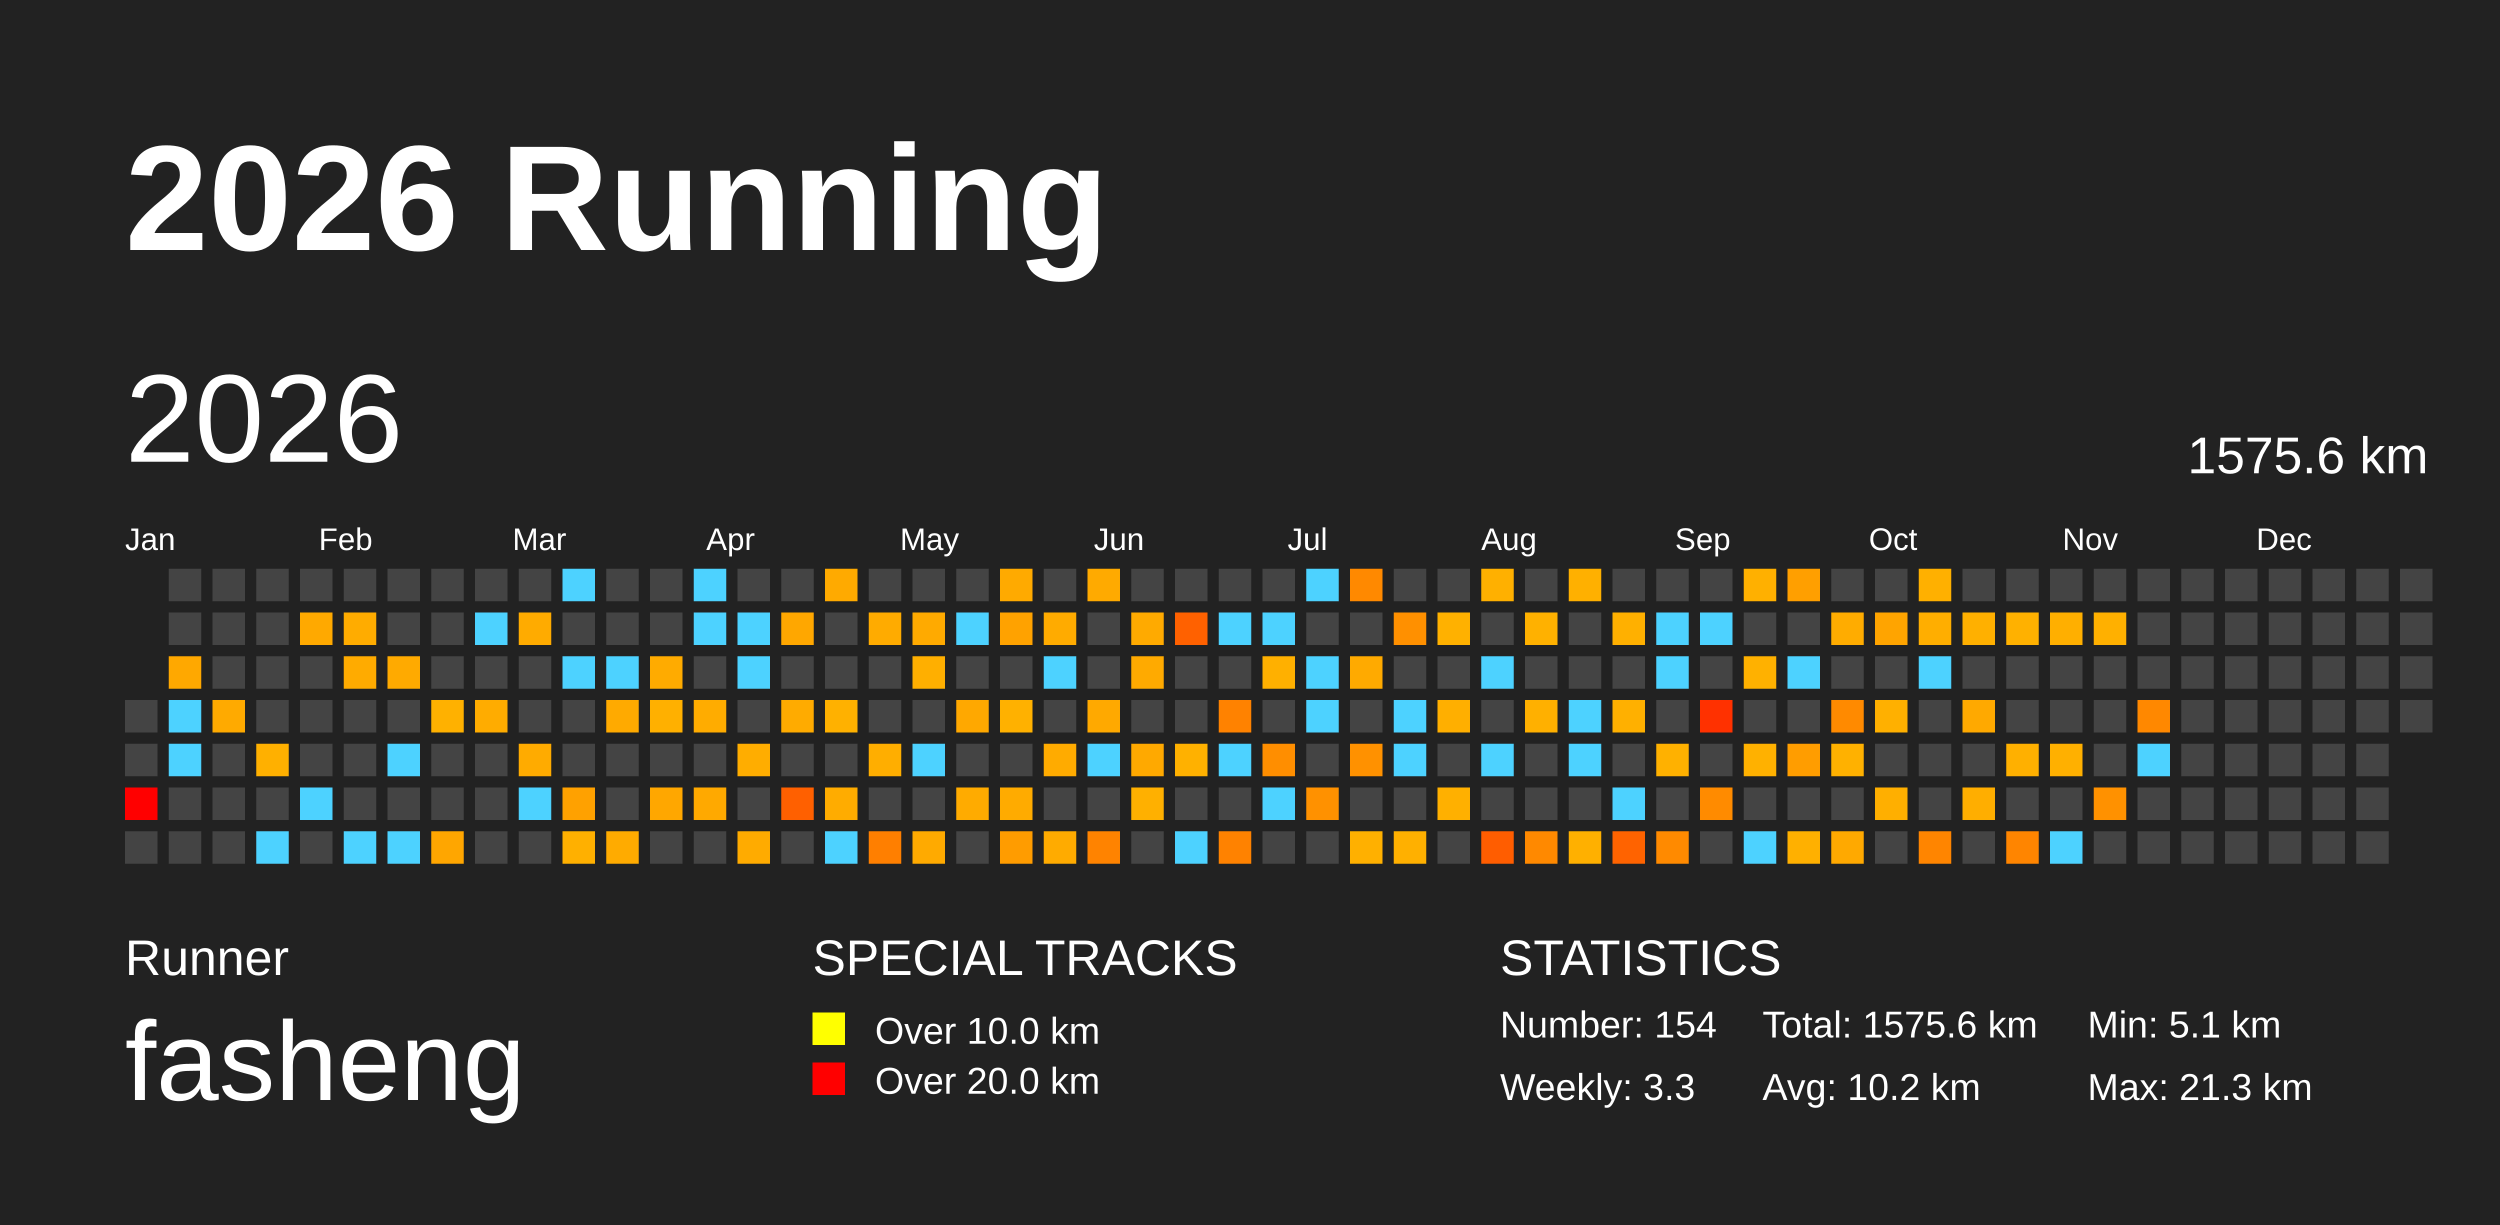
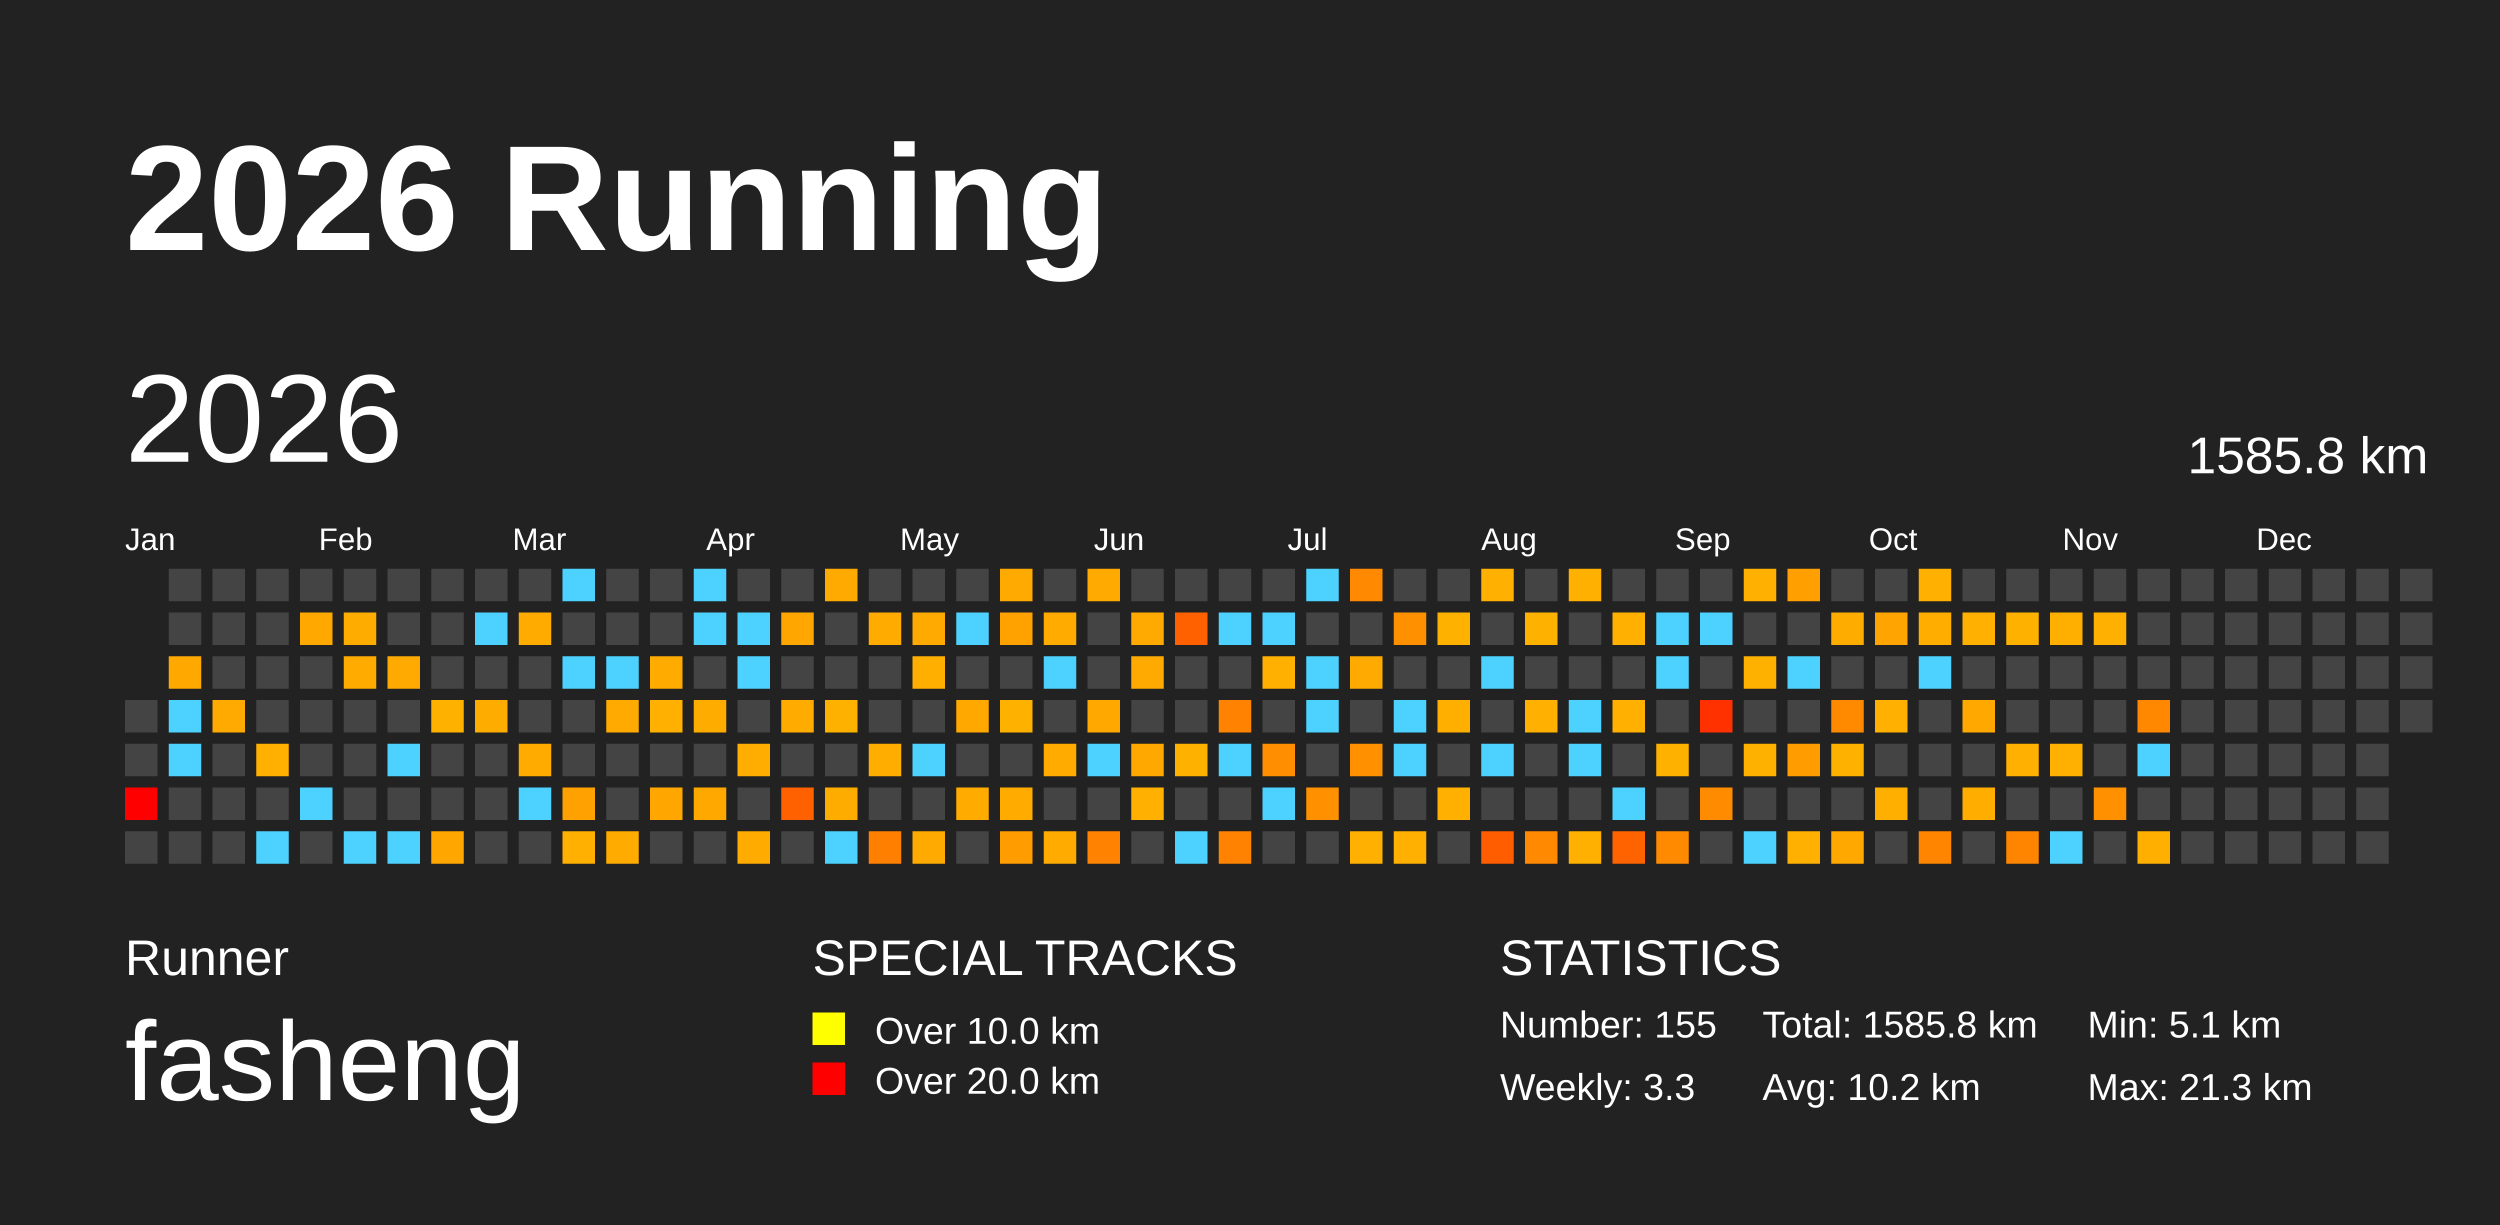
<svg xmlns="http://www.w3.org/2000/svg" baseProfile="full" height="98mm" version="1.1" viewBox="0,0,200,98" width="200mm">
  <defs />
  <rect fill="#222222" height="98" width="200" x="0" y="0" />
  <text fill="#FFFFFF" style="font-size:12px; font-family:Arial; font-weight:bold;" x="10" y="20">2026 Running</text>
  <text fill="#FFFFFF" style="font-size:4px; font-family:Arial" x="10" y="78">Runner</text>
  <text fill="#FFFFFF" style="font-size:9px; font-family:Arial" x="10" y="88">fasheng</text>
  <text fill="#FFFFFF" style="font-size:4px; font-family:Arial" x="65" y="78">SPECIAL TRACKS</text>
  <rect fill="yellow" height="2.6" width="2.6" x="65" y="81" />
  <text fill="#FFFFFF" style="font-size:3px; font-family:Arial" x="70" y="83.5">Over 10.0 km</text>
  <rect fill="red" height="2.6" width="2.6" x="65" y="85" />
  <text fill="#FFFFFF" style="font-size:3px; font-family:Arial" x="70" y="87.5">Over 20.0 km</text>
  <text fill="#FFFFFF" style="font-size:4px; font-family:Arial" x="120" y="78">STATISTICS</text>
-   <text fill="#FFFFFF" style="font-size:3px; font-family:Arial" x="120" y="83">Number: 154</text>
+   <text fill="#FFFFFF" style="font-size:3px; font-family:Arial" x="120" y="83">Number: 155</text>
  <text fill="#FFFFFF" style="font-size:3px; font-family:Arial" x="120" y="88">Weekly: 3.3</text>
-   <text fill="#FFFFFF" style="font-size:3px; font-family:Arial" x="141" y="83">Total: 1575.6 km</text>
+   <text fill="#FFFFFF" style="font-size:3px; font-family:Arial" x="141" y="83">Total: 1585.8 km</text>
  <text fill="#FFFFFF" style="font-size:3px; font-family:Arial" x="141" y="88">Avg: 10.2 km</text>
  <text fill="#FFFFFF" style="font-size:3px; font-family:Arial" x="167" y="83">Min: 5.1 km</text>
  <text fill="#FFFFFF" style="font-size:3px; font-family:Arial" x="167" y="88">Max: 21.3 km</text>
  <text dominant-baseline="hanging" fill="#FFFFFF" style="font-size:10.0px; font-family:Arial;" x="10" y="30">2026</text>
-   <text dominant-baseline="hanging" fill="#FFFFFF" style="font-size:4.125px; font-family:Arial;" x="175" y="35">1575.6 km</text>
+   <text dominant-baseline="hanging" fill="#FFFFFF" style="font-size:4.125px; font-family:Arial;" x="175" y="35">1585.8 km</text>
  <text fill="#FFFFFF" style="font-size:2.5px; font-family:Arial" x="10.0" y="44">Jan</text>
  <text fill="#FFFFFF" style="font-size:2.5px; font-family:Arial" x="25.5" y="44">Feb</text>
  <text fill="#FFFFFF" style="font-size:2.5px; font-family:Arial" x="41.0" y="44">Mar</text>
  <text fill="#FFFFFF" style="font-size:2.5px; font-family:Arial" x="56.5" y="44">Apr</text>
  <text fill="#FFFFFF" style="font-size:2.5px; font-family:Arial" x="72.0" y="44">May</text>
  <text fill="#FFFFFF" style="font-size:2.5px; font-family:Arial" x="87.5" y="44">Jun</text>
  <text fill="#FFFFFF" style="font-size:2.5px; font-family:Arial" x="103.0" y="44">Jul</text>
  <text fill="#FFFFFF" style="font-size:2.5px; font-family:Arial" x="118.5" y="44">Aug</text>
  <text fill="#FFFFFF" style="font-size:2.5px; font-family:Arial" x="134.0" y="44">Sep</text>
  <text fill="#FFFFFF" style="font-size:2.5px; font-family:Arial" x="149.5" y="44">Oct</text>
  <text fill="#FFFFFF" style="font-size:2.5px; font-family:Arial" x="165.0" y="44">Nov</text>
  <text fill="#FFFFFF" style="font-size:2.5px; font-family:Arial" x="180.5" y="44">Dec</text>
  <rect fill="#444444" height="2.6" width="2.6" x="10.0" y="56.0" />
  <rect fill="#444444" height="2.6" width="2.6" x="10.0" y="59.5" />
  <rect fill="red" height="2.6" width="2.6" x="10.0" y="63.0" />
  <rect fill="#444444" height="2.6" width="2.6" x="10.0" y="66.5" />
  <rect fill="#444444" height="2.6" width="2.6" x="13.5" y="45.5" />
  <rect fill="#444444" height="2.6" width="2.6" x="13.5" y="49.0" />
  <rect fill="#ffa800" height="2.6" width="2.6" x="13.5" y="52.5" />
  <rect fill="#4dd2ff" height="2.6" width="2.6" x="13.5" y="56.0" />
  <rect fill="#4dd2ff" height="2.6" width="2.6" x="13.5" y="59.5" />
  <rect fill="#444444" height="2.6" width="2.6" x="13.5" y="63.0" />
  <rect fill="#444444" height="2.6" width="2.6" x="13.5" y="66.5" />
  <rect fill="#444444" height="2.6" width="2.6" x="17.0" y="45.5" />
  <rect fill="#444444" height="2.6" width="2.6" x="17.0" y="49.0" />
  <rect fill="#444444" height="2.6" width="2.6" x="17.0" y="52.5" />
  <rect fill="#ffaa00" height="2.6" width="2.6" x="17.0" y="56.0" />
  <rect fill="#444444" height="2.6" width="2.6" x="17.0" y="59.5" />
  <rect fill="#444444" height="2.6" width="2.6" x="17.0" y="63.0" />
  <rect fill="#444444" height="2.6" width="2.6" x="17.0" y="66.5" />
  <rect fill="#444444" height="2.6" width="2.6" x="20.5" y="45.5" />
  <rect fill="#444444" height="2.6" width="2.6" x="20.5" y="49.0" />
  <rect fill="#444444" height="2.6" width="2.6" x="20.5" y="52.5" />
  <rect fill="#444444" height="2.6" width="2.6" x="20.5" y="56.0" />
  <rect fill="#ffb000" height="2.6" width="2.6" x="20.5" y="59.5" />
  <rect fill="#444444" height="2.6" width="2.6" x="20.5" y="63.0" />
  <rect fill="#4dd2ff" height="2.6" width="2.6" x="20.5" y="66.5" />
  <rect fill="#444444" height="2.6" width="2.6" x="24.0" y="45.5" />
  <rect fill="#ffa900" height="2.6" width="2.6" x="24.0" y="49.0" />
  <rect fill="#444444" height="2.6" width="2.6" x="24.0" y="52.5" />
  <rect fill="#444444" height="2.6" width="2.6" x="24.0" y="56.0" />
  <rect fill="#444444" height="2.6" width="2.6" x="24.0" y="59.5" />
  <rect fill="#4dd2ff" height="2.6" width="2.6" x="24.0" y="63.0" />
  <rect fill="#444444" height="2.6" width="2.6" x="24.0" y="66.5" />
  <rect fill="#444444" height="2.6" width="2.6" x="27.5" y="45.5" />
  <rect fill="#ffac00" height="2.6" width="2.6" x="27.5" y="49.0" />
  <rect fill="#ffab00" height="2.6" width="2.6" x="27.5" y="52.5" />
  <rect fill="#444444" height="2.6" width="2.6" x="27.5" y="56.0" />
  <rect fill="#444444" height="2.6" width="2.6" x="27.5" y="59.5" />
  <rect fill="#444444" height="2.6" width="2.6" x="27.5" y="63.0" />
  <rect fill="#4dd2ff" height="2.6" width="2.6" x="27.5" y="66.5" />
  <rect fill="#444444" height="2.6" width="2.6" x="31.0" y="45.5" />
  <rect fill="#444444" height="2.6" width="2.6" x="31.0" y="49.0" />
  <rect fill="#ffaa00" height="2.6" width="2.6" x="31.0" y="52.5" />
  <rect fill="#444444" height="2.6" width="2.6" x="31.0" y="56.0" />
  <rect fill="#4dd2ff" height="2.6" width="2.6" x="31.0" y="59.5" />
  <rect fill="#444444" height="2.6" width="2.6" x="31.0" y="63.0" />
  <rect fill="#4dd2ff" height="2.6" width="2.6" x="31.0" y="66.5" />
  <rect fill="#444444" height="2.6" width="2.6" x="34.5" y="45.5" />
  <rect fill="#444444" height="2.6" width="2.6" x="34.5" y="49.0" />
  <rect fill="#444444" height="2.6" width="2.6" x="34.5" y="52.5" />
  <rect fill="#ffb100" height="2.6" width="2.6" x="34.5" y="56.0" />
  <rect fill="#444444" height="2.6" width="2.6" x="34.5" y="59.5" />
  <rect fill="#444444" height="2.6" width="2.6" x="34.5" y="63.0" />
  <rect fill="#ffa600" height="2.6" width="2.6" x="34.5" y="66.5" />
  <rect fill="#444444" height="2.6" width="2.6" x="38.0" y="45.5" />
  <rect fill="#4dd2ff" height="2.6" width="2.6" x="38.0" y="49.0" />
  <rect fill="#444444" height="2.6" width="2.6" x="38.0" y="52.5" />
  <rect fill="#ffac00" height="2.6" width="2.6" x="38.0" y="56.0" />
  <rect fill="#444444" height="2.6" width="2.6" x="38.0" y="59.5" />
  <rect fill="#444444" height="2.6" width="2.6" x="38.0" y="63.0" />
  <rect fill="#444444" height="2.6" width="2.6" x="38.0" y="66.5" />
  <rect fill="#444444" height="2.6" width="2.6" x="41.5" y="45.5" />
  <rect fill="#ffab00" height="2.6" width="2.6" x="41.5" y="49.0" />
  <rect fill="#444444" height="2.6" width="2.6" x="41.5" y="52.5" />
  <rect fill="#444444" height="2.6" width="2.6" x="41.5" y="56.0" />
  <rect fill="#ffab00" height="2.6" width="2.6" x="41.5" y="59.5" />
  <rect fill="#4dd2ff" height="2.6" width="2.6" x="41.5" y="63.0" />
  <rect fill="#444444" height="2.6" width="2.6" x="41.5" y="66.5" />
  <rect fill="#4dd2ff" height="2.6" width="2.6" x="45.0" y="45.5" />
  <rect fill="#444444" height="2.6" width="2.6" x="45.0" y="49.0" />
  <rect fill="#4dd2ff" height="2.6" width="2.6" x="45.0" y="52.5" />
  <rect fill="#444444" height="2.6" width="2.6" x="45.0" y="56.0" />
  <rect fill="#444444" height="2.6" width="2.6" x="45.0" y="59.5" />
  <rect fill="#ffa100" height="2.6" width="2.6" x="45.0" y="63.0" />
  <rect fill="#ffb000" height="2.6" width="2.6" x="45.0" y="66.5" />
  <rect fill="#444444" height="2.6" width="2.6" x="48.5" y="45.5" />
  <rect fill="#444444" height="2.6" width="2.6" x="48.5" y="49.0" />
  <rect fill="#4dd2ff" height="2.6" width="2.6" x="48.5" y="52.5" />
  <rect fill="#ffaa00" height="2.6" width="2.6" x="48.5" y="56.0" />
  <rect fill="#444444" height="2.6" width="2.6" x="48.5" y="59.5" />
  <rect fill="#444444" height="2.6" width="2.6" x="48.5" y="63.0" />
  <rect fill="#ffab00" height="2.6" width="2.6" x="48.5" y="66.5" />
  <rect fill="#444444" height="2.6" width="2.6" x="52.0" y="45.5" />
  <rect fill="#444444" height="2.6" width="2.6" x="52.0" y="49.0" />
  <rect fill="#ffab00" height="2.6" width="2.6" x="52.0" y="52.5" />
  <rect fill="#ffb000" height="2.6" width="2.6" x="52.0" y="56.0" />
  <rect fill="#444444" height="2.6" width="2.6" x="52.0" y="59.5" />
  <rect fill="#ffa700" height="2.6" width="2.6" x="52.0" y="63.0" />
  <rect fill="#444444" height="2.6" width="2.6" x="52.0" y="66.5" />
  <rect fill="#4dd2ff" height="2.6" width="2.6" x="55.5" y="45.5" />
  <rect fill="#4dd2ff" height="2.6" width="2.6" x="55.5" y="49.0" />
  <rect fill="#444444" height="2.6" width="2.6" x="55.5" y="52.5" />
  <rect fill="#ffac00" height="2.6" width="2.6" x="55.5" y="56.0" />
  <rect fill="#444444" height="2.6" width="2.6" x="55.5" y="59.5" />
  <rect fill="#ffa900" height="2.6" width="2.6" x="55.5" y="63.0" />
  <rect fill="#444444" height="2.6" width="2.6" x="55.5" y="66.5" />
  <rect fill="#444444" height="2.6" width="2.6" x="59.0" y="45.5" />
  <rect fill="#4dd2ff" height="2.6" width="2.6" x="59.0" y="49.0" />
  <rect fill="#4dd2ff" height="2.6" width="2.6" x="59.0" y="52.5" />
  <rect fill="#444444" height="2.6" width="2.6" x="59.0" y="56.0" />
  <rect fill="#ffad00" height="2.6" width="2.6" x="59.0" y="59.5" />
  <rect fill="#444444" height="2.6" width="2.6" x="59.0" y="63.0" />
  <rect fill="#ffab00" height="2.6" width="2.6" x="59.0" y="66.5" />
  <rect fill="#444444" height="2.6" width="2.6" x="62.5" y="45.5" />
  <rect fill="#ffa700" height="2.6" width="2.6" x="62.5" y="49.0" />
  <rect fill="#444444" height="2.6" width="2.6" x="62.5" y="52.5" />
  <rect fill="#ffab00" height="2.6" width="2.6" x="62.5" y="56.0" />
  <rect fill="#444444" height="2.6" width="2.6" x="62.5" y="59.5" />
  <rect fill="#ff6000" height="2.6" width="2.6" x="62.5" y="63.0" />
  <rect fill="#444444" height="2.6" width="2.6" x="62.5" y="66.5" />
  <rect fill="#ffaa00" height="2.6" width="2.6" x="66.0" y="45.5" />
  <rect fill="#444444" height="2.6" width="2.6" x="66.0" y="49.0" />
  <rect fill="#444444" height="2.6" width="2.6" x="66.0" y="52.5" />
  <rect fill="#ffb100" height="2.6" width="2.6" x="66.0" y="56.0" />
  <rect fill="#444444" height="2.6" width="2.6" x="66.0" y="59.5" />
  <rect fill="#ffac00" height="2.6" width="2.6" x="66.0" y="63.0" />
  <rect fill="#4dd2ff" height="2.6" width="2.6" x="66.0" y="66.5" />
  <rect fill="#444444" height="2.6" width="2.6" x="69.5" y="45.5" />
  <rect fill="#ffab00" height="2.6" width="2.6" x="69.5" y="49.0" />
  <rect fill="#444444" height="2.6" width="2.6" x="69.5" y="52.5" />
  <rect fill="#444444" height="2.6" width="2.6" x="69.5" y="56.0" />
  <rect fill="#ffae00" height="2.6" width="2.6" x="69.5" y="59.5" />
  <rect fill="#444444" height="2.6" width="2.6" x="69.5" y="63.0" />
  <rect fill="#ff7f00" height="2.6" width="2.6" x="69.5" y="66.5" />
  <rect fill="#444444" height="2.6" width="2.6" x="73.0" y="45.5" />
  <rect fill="#ffaa00" height="2.6" width="2.6" x="73.0" y="49.0" />
  <rect fill="#ffaf00" height="2.6" width="2.6" x="73.0" y="52.5" />
  <rect fill="#444444" height="2.6" width="2.6" x="73.0" y="56.0" />
  <rect fill="#4dd2ff" height="2.6" width="2.6" x="73.0" y="59.5" />
  <rect fill="#444444" height="2.6" width="2.6" x="73.0" y="63.0" />
  <rect fill="#ffaa00" height="2.6" width="2.6" x="73.0" y="66.5" />
  <rect fill="#444444" height="2.6" width="2.6" x="76.5" y="45.5" />
  <rect fill="#4dd2ff" height="2.6" width="2.6" x="76.5" y="49.0" />
  <rect fill="#444444" height="2.6" width="2.6" x="76.5" y="52.5" />
  <rect fill="#ffa800" height="2.6" width="2.6" x="76.5" y="56.0" />
  <rect fill="#444444" height="2.6" width="2.6" x="76.5" y="59.5" />
  <rect fill="#ffab00" height="2.6" width="2.6" x="76.5" y="63.0" />
  <rect fill="#444444" height="2.6" width="2.6" x="76.5" y="66.5" />
  <rect fill="#ffaa00" height="2.6" width="2.6" x="80.0" y="45.5" />
  <rect fill="#ffa200" height="2.6" width="2.6" x="80.0" y="49.0" />
  <rect fill="#444444" height="2.6" width="2.6" x="80.0" y="52.5" />
  <rect fill="#ffb100" height="2.6" width="2.6" x="80.0" y="56.0" />
  <rect fill="#444444" height="2.6" width="2.6" x="80.0" y="59.5" />
  <rect fill="#ffab00" height="2.6" width="2.6" x="80.0" y="63.0" />
  <rect fill="#ff9c00" height="2.6" width="2.6" x="80.0" y="66.5" />
  <rect fill="#444444" height="2.6" width="2.6" x="83.5" y="45.5" />
  <rect fill="#ffab00" height="2.6" width="2.6" x="83.5" y="49.0" />
  <rect fill="#4dd2ff" height="2.6" width="2.6" x="83.5" y="52.5" />
  <rect fill="#444444" height="2.6" width="2.6" x="83.5" y="56.0" />
  <rect fill="#ffab00" height="2.6" width="2.6" x="83.5" y="59.5" />
  <rect fill="#444444" height="2.6" width="2.6" x="83.5" y="63.0" />
  <rect fill="#ffab00" height="2.6" width="2.6" x="83.5" y="66.5" />
  <rect fill="#ffaa00" height="2.6" width="2.6" x="87.0" y="45.5" />
  <rect fill="#444444" height="2.6" width="2.6" x="87.0" y="49.0" />
  <rect fill="#444444" height="2.6" width="2.6" x="87.0" y="52.5" />
  <rect fill="#ffa900" height="2.6" width="2.6" x="87.0" y="56.0" />
  <rect fill="#4dd2ff" height="2.6" width="2.6" x="87.0" y="59.5" />
  <rect fill="#444444" height="2.6" width="2.6" x="87.0" y="63.0" />
  <rect fill="#ff8300" height="2.6" width="2.6" x="87.0" y="66.5" />
  <rect fill="#444444" height="2.6" width="2.6" x="90.5" y="45.5" />
  <rect fill="#ffaa00" height="2.6" width="2.6" x="90.5" y="49.0" />
  <rect fill="#ffaa00" height="2.6" width="2.6" x="90.5" y="52.5" />
  <rect fill="#444444" height="2.6" width="2.6" x="90.5" y="56.0" />
  <rect fill="#ffa900" height="2.6" width="2.6" x="90.5" y="59.5" />
  <rect fill="#ffb000" height="2.6" width="2.6" x="90.5" y="63.0" />
  <rect fill="#444444" height="2.6" width="2.6" x="90.5" y="66.5" />
  <rect fill="#444444" height="2.6" width="2.6" x="94.0" y="45.5" />
  <rect fill="#ff6100" height="2.6" width="2.6" x="94.0" y="49.0" />
  <rect fill="#444444" height="2.6" width="2.6" x="94.0" y="52.5" />
  <rect fill="#444444" height="2.6" width="2.6" x="94.0" y="56.0" />
  <rect fill="#ffb100" height="2.6" width="2.6" x="94.0" y="59.5" />
  <rect fill="#444444" height="2.6" width="2.6" x="94.0" y="63.0" />
  <rect fill="#4dd2ff" height="2.6" width="2.6" x="94.0" y="66.5" />
  <rect fill="#444444" height="2.6" width="2.6" x="97.5" y="45.5" />
  <rect fill="#4dd2ff" height="2.6" width="2.6" x="97.5" y="49.0" />
  <rect fill="#444444" height="2.6" width="2.6" x="97.5" y="52.5" />
  <rect fill="#ff8200" height="2.6" width="2.6" x="97.5" y="56.0" />
  <rect fill="#4dd2ff" height="2.6" width="2.6" x="97.5" y="59.5" />
  <rect fill="#444444" height="2.6" width="2.6" x="97.5" y="63.0" />
  <rect fill="#ff8200" height="2.6" width="2.6" x="97.5" y="66.5" />
  <rect fill="#444444" height="2.6" width="2.6" x="101.0" y="45.5" />
  <rect fill="#4dd2ff" height="2.6" width="2.6" x="101.0" y="49.0" />
  <rect fill="#ffb000" height="2.6" width="2.6" x="101.0" y="52.5" />
  <rect fill="#444444" height="2.6" width="2.6" x="101.0" y="56.0" />
  <rect fill="#ff8e00" height="2.6" width="2.6" x="101.0" y="59.5" />
  <rect fill="#4dd2ff" height="2.6" width="2.6" x="101.0" y="63.0" />
  <rect fill="#444444" height="2.6" width="2.6" x="101.0" y="66.5" />
  <rect fill="#4dd2ff" height="2.6" width="2.6" x="104.5" y="45.5" />
  <rect fill="#444444" height="2.6" width="2.6" x="104.5" y="49.0" />
  <rect fill="#4dd2ff" height="2.6" width="2.6" x="104.5" y="52.5" />
  <rect fill="#4dd2ff" height="2.6" width="2.6" x="104.5" y="56.0" />
  <rect fill="#444444" height="2.6" width="2.6" x="104.5" y="59.5" />
  <rect fill="#ff9100" height="2.6" width="2.6" x="104.5" y="63.0" />
  <rect fill="#444444" height="2.6" width="2.6" x="104.5" y="66.5" />
  <rect fill="#ff8900" height="2.6" width="2.6" x="108.0" y="45.5" />
  <rect fill="#444444" height="2.6" width="2.6" x="108.0" y="49.0" />
  <rect fill="#ffaa00" height="2.6" width="2.6" x="108.0" y="52.5" />
  <rect fill="#444444" height="2.6" width="2.6" x="108.0" y="56.0" />
  <rect fill="#ff9100" height="2.6" width="2.6" x="108.0" y="59.5" />
  <rect fill="#444444" height="2.6" width="2.6" x="108.0" y="63.0" />
  <rect fill="#ffb000" height="2.6" width="2.6" x="108.0" y="66.5" />
  <rect fill="#444444" height="2.6" width="2.6" x="111.5" y="45.5" />
  <rect fill="#ff9000" height="2.6" width="2.6" x="111.5" y="49.0" />
  <rect fill="#444444" height="2.6" width="2.6" x="111.5" y="52.5" />
  <rect fill="#4dd2ff" height="2.6" width="2.6" x="111.5" y="56.0" />
  <rect fill="#4dd2ff" height="2.6" width="2.6" x="111.5" y="59.5" />
  <rect fill="#444444" height="2.6" width="2.6" x="111.5" y="63.0" />
  <rect fill="#ffb000" height="2.6" width="2.6" x="111.5" y="66.5" />
  <rect fill="#444444" height="2.6" width="2.6" x="115.0" y="45.5" />
  <rect fill="#ffb100" height="2.6" width="2.6" x="115.0" y="49.0" />
  <rect fill="#444444" height="2.6" width="2.6" x="115.0" y="52.5" />
  <rect fill="#ffaf00" height="2.6" width="2.6" x="115.0" y="56.0" />
  <rect fill="#444444" height="2.6" width="2.6" x="115.0" y="59.5" />
  <rect fill="#ffb000" height="2.6" width="2.6" x="115.0" y="63.0" />
  <rect fill="#444444" height="2.6" width="2.6" x="115.0" y="66.5" />
  <rect fill="#ffb000" height="2.6" width="2.6" x="118.5" y="45.5" />
  <rect fill="#444444" height="2.6" width="2.6" x="118.5" y="49.0" />
  <rect fill="#4dd2ff" height="2.6" width="2.6" x="118.5" y="52.5" />
  <rect fill="#444444" height="2.6" width="2.6" x="118.5" y="56.0" />
  <rect fill="#4dd2ff" height="2.6" width="2.6" x="118.5" y="59.5" />
  <rect fill="#444444" height="2.6" width="2.6" x="118.5" y="63.0" />
  <rect fill="#ff5d00" height="2.6" width="2.6" x="118.5" y="66.5" />
  <rect fill="#444444" height="2.6" width="2.6" x="122.0" y="45.5" />
  <rect fill="#ffb100" height="2.6" width="2.6" x="122.0" y="49.0" />
  <rect fill="#444444" height="2.6" width="2.6" x="122.0" y="52.5" />
  <rect fill="#ffb000" height="2.6" width="2.6" x="122.0" y="56.0" />
  <rect fill="#444444" height="2.6" width="2.6" x="122.0" y="59.5" />
  <rect fill="#444444" height="2.6" width="2.6" x="122.0" y="63.0" />
  <rect fill="#ff8900" height="2.6" width="2.6" x="122.0" y="66.5" />
  <rect fill="#ffb000" height="2.6" width="2.6" x="125.5" y="45.5" />
  <rect fill="#444444" height="2.6" width="2.6" x="125.5" y="49.0" />
  <rect fill="#444444" height="2.6" width="2.6" x="125.5" y="52.5" />
  <rect fill="#4dd2ff" height="2.6" width="2.6" x="125.5" y="56.0" />
  <rect fill="#4dd2ff" height="2.6" width="2.6" x="125.5" y="59.5" />
  <rect fill="#444444" height="2.6" width="2.6" x="125.5" y="63.0" />
  <rect fill="#ffb000" height="2.6" width="2.6" x="125.5" y="66.5" />
  <rect fill="#444444" height="2.6" width="2.6" x="129.0" y="45.5" />
  <rect fill="#ffb000" height="2.6" width="2.6" x="129.0" y="49.0" />
  <rect fill="#444444" height="2.6" width="2.6" x="129.0" y="52.5" />
  <rect fill="#ffb000" height="2.6" width="2.6" x="129.0" y="56.0" />
  <rect fill="#444444" height="2.6" width="2.6" x="129.0" y="59.5" />
  <rect fill="#4dd2ff" height="2.6" width="2.6" x="129.0" y="63.0" />
  <rect fill="#ff6300" height="2.6" width="2.6" x="129.0" y="66.5" />
  <rect fill="#444444" height="2.6" width="2.6" x="132.5" y="45.5" />
  <rect fill="#4dd2ff" height="2.6" width="2.6" x="132.5" y="49.0" />
  <rect fill="#4dd2ff" height="2.6" width="2.6" x="132.5" y="52.5" />
  <rect fill="#444444" height="2.6" width="2.6" x="132.5" y="56.0" />
  <rect fill="#ffb100" height="2.6" width="2.6" x="132.5" y="59.5" />
  <rect fill="#444444" height="2.6" width="2.6" x="132.5" y="63.0" />
  <rect fill="#ff8a00" height="2.6" width="2.6" x="132.5" y="66.5" />
  <rect fill="#444444" height="2.6" width="2.6" x="136.0" y="45.5" />
  <rect fill="#4dd2ff" height="2.6" width="2.6" x="136.0" y="49.0" />
  <rect fill="#444444" height="2.6" width="2.6" x="136.0" y="52.5" />
  <rect fill="#ff3100" height="2.6" width="2.6" x="136.0" y="56.0" />
  <rect fill="#444444" height="2.6" width="2.6" x="136.0" y="59.5" />
  <rect fill="#ff8b00" height="2.6" width="2.6" x="136.0" y="63.0" />
  <rect fill="#444444" height="2.6" width="2.6" x="136.0" y="66.5" />
  <rect fill="#ffb000" height="2.6" width="2.6" x="139.5" y="45.5" />
  <rect fill="#444444" height="2.6" width="2.6" x="139.5" y="49.0" />
  <rect fill="#ffb100" height="2.6" width="2.6" x="139.5" y="52.5" />
  <rect fill="#444444" height="2.6" width="2.6" x="139.5" y="56.0" />
  <rect fill="#ffb100" height="2.6" width="2.6" x="139.5" y="59.5" />
  <rect fill="#444444" height="2.6" width="2.6" x="139.5" y="63.0" />
  <rect fill="#4dd2ff" height="2.6" width="2.6" x="139.5" y="66.5" />
  <rect fill="#ff9f00" height="2.6" width="2.6" x="143.0" y="45.5" />
  <rect fill="#444444" height="2.6" width="2.6" x="143.0" y="49.0" />
  <rect fill="#4dd2ff" height="2.6" width="2.6" x="143.0" y="52.5" />
  <rect fill="#444444" height="2.6" width="2.6" x="143.0" y="56.0" />
  <rect fill="#ff9d00" height="2.6" width="2.6" x="143.0" y="59.5" />
  <rect fill="#444444" height="2.6" width="2.6" x="143.0" y="63.0" />
  <rect fill="#ffb000" height="2.6" width="2.6" x="143.0" y="66.5" />
  <rect fill="#444444" height="2.6" width="2.6" x="146.5" y="45.5" />
  <rect fill="#ffac00" height="2.6" width="2.6" x="146.5" y="49.0" />
  <rect fill="#444444" height="2.6" width="2.6" x="146.5" y="52.5" />
  <rect fill="#ff8a00" height="2.6" width="2.6" x="146.5" y="56.0" />
  <rect fill="#ffb100" height="2.6" width="2.6" x="146.5" y="59.5" />
  <rect fill="#444444" height="2.6" width="2.6" x="146.5" y="63.0" />
  <rect fill="#ffa900" height="2.6" width="2.6" x="146.5" y="66.5" />
  <rect fill="#444444" height="2.6" width="2.6" x="150.0" y="45.5" />
  <rect fill="#ffa400" height="2.6" width="2.6" x="150.0" y="49.0" />
  <rect fill="#444444" height="2.6" width="2.6" x="150.0" y="52.5" />
  <rect fill="#ffb000" height="2.6" width="2.6" x="150.0" y="56.0" />
  <rect fill="#444444" height="2.6" width="2.6" x="150.0" y="59.5" />
  <rect fill="#ffaf00" height="2.6" width="2.6" x="150.0" y="63.0" />
  <rect fill="#444444" height="2.6" width="2.6" x="150.0" y="66.5" />
  <rect fill="#ffb000" height="2.6" width="2.6" x="153.5" y="45.5" />
  <rect fill="#ffae00" height="2.6" width="2.6" x="153.5" y="49.0" />
  <rect fill="#4dd2ff" height="2.6" width="2.6" x="153.5" y="52.5" />
  <rect fill="#444444" height="2.6" width="2.6" x="153.5" y="56.0" />
  <rect fill="#444444" height="2.6" width="2.6" x="153.5" y="59.5" />
  <rect fill="#444444" height="2.6" width="2.6" x="153.5" y="63.0" />
  <rect fill="#ff8500" height="2.6" width="2.6" x="153.5" y="66.5" />
  <rect fill="#444444" height="2.6" width="2.6" x="157.0" y="45.5" />
  <rect fill="#ffb000" height="2.6" width="2.6" x="157.0" y="49.0" />
  <rect fill="#444444" height="2.6" width="2.6" x="157.0" y="52.5" />
  <rect fill="#ffa900" height="2.6" width="2.6" x="157.0" y="56.0" />
  <rect fill="#444444" height="2.6" width="2.6" x="157.0" y="59.5" />
  <rect fill="#ffae00" height="2.6" width="2.6" x="157.0" y="63.0" />
  <rect fill="#444444" height="2.6" width="2.6" x="157.0" y="66.5" />
  <rect fill="#444444" height="2.6" width="2.6" x="160.5" y="45.5" />
  <rect fill="#ffb100" height="2.6" width="2.6" x="160.5" y="49.0" />
  <rect fill="#444444" height="2.6" width="2.6" x="160.5" y="52.5" />
  <rect fill="#444444" height="2.6" width="2.6" x="160.5" y="56.0" />
  <rect fill="#ffb000" height="2.6" width="2.6" x="160.5" y="59.5" />
  <rect fill="#444444" height="2.6" width="2.6" x="160.5" y="63.0" />
  <rect fill="#ff8500" height="2.6" width="2.6" x="160.5" y="66.5" />
  <rect fill="#444444" height="2.6" width="2.6" x="164.0" y="45.5" />
  <rect fill="#ffaf00" height="2.6" width="2.6" x="164.0" y="49.0" />
  <rect fill="#444444" height="2.6" width="2.6" x="164.0" y="52.5" />
  <rect fill="#444444" height="2.6" width="2.6" x="164.0" y="56.0" />
  <rect fill="#ffb000" height="2.6" width="2.6" x="164.0" y="59.5" />
  <rect fill="#444444" height="2.6" width="2.6" x="164.0" y="63.0" />
  <rect fill="#4dd2ff" height="2.6" width="2.6" x="164.0" y="66.5" />
  <rect fill="#444444" height="2.6" width="2.6" x="167.5" y="45.5" />
  <rect fill="#ffb000" height="2.6" width="2.6" x="167.5" y="49.0" />
  <rect fill="#444444" height="2.6" width="2.6" x="167.5" y="52.5" />
  <rect fill="#444444" height="2.6" width="2.6" x="167.5" y="56.0" />
  <rect fill="#444444" height="2.6" width="2.6" x="167.5" y="59.5" />
  <rect fill="#ff9100" height="2.6" width="2.6" x="167.5" y="63.0" />
  <rect fill="#444444" height="2.6" width="2.6" x="167.5" y="66.5" />
  <rect fill="#444444" height="2.6" width="2.6" x="171.0" y="45.5" />
  <rect fill="#444444" height="2.6" width="2.6" x="171.0" y="49.0" />
  <rect fill="#444444" height="2.6" width="2.6" x="171.0" y="52.5" />
  <rect fill="#ff8800" height="2.6" width="2.6" x="171.0" y="56.0" />
  <rect fill="#4dd2ff" height="2.6" width="2.6" x="171.0" y="59.5" />
  <rect fill="#444444" height="2.6" width="2.6" x="171.0" y="63.0" />
-   <rect fill="#444444" height="2.6" width="2.6" x="171.0" y="66.5" />
+   <rect fill="#ffaf00" height="2.6" width="2.6" x="171.0" y="66.5" />
  <rect fill="#444444" height="2.6" width="2.6" x="174.5" y="45.5" />
  <rect fill="#444444" height="2.6" width="2.6" x="174.5" y="49.0" />
  <rect fill="#444444" height="2.6" width="2.6" x="174.5" y="52.5" />
  <rect fill="#444444" height="2.6" width="2.6" x="174.5" y="56.0" />
  <rect fill="#444444" height="2.6" width="2.6" x="174.5" y="59.5" />
  <rect fill="#444444" height="2.6" width="2.6" x="174.5" y="63.0" />
  <rect fill="#444444" height="2.6" width="2.6" x="174.5" y="66.5" />
  <rect fill="#444444" height="2.6" width="2.6" x="178.0" y="45.5" />
  <rect fill="#444444" height="2.6" width="2.6" x="178.0" y="49.0" />
  <rect fill="#444444" height="2.6" width="2.6" x="178.0" y="52.5" />
  <rect fill="#444444" height="2.6" width="2.6" x="178.0" y="56.0" />
  <rect fill="#444444" height="2.6" width="2.6" x="178.0" y="59.5" />
  <rect fill="#444444" height="2.6" width="2.6" x="178.0" y="63.0" />
  <rect fill="#444444" height="2.6" width="2.6" x="178.0" y="66.5" />
  <rect fill="#444444" height="2.6" width="2.6" x="181.5" y="45.5" />
  <rect fill="#444444" height="2.6" width="2.6" x="181.5" y="49.0" />
  <rect fill="#444444" height="2.6" width="2.6" x="181.5" y="52.5" />
  <rect fill="#444444" height="2.6" width="2.6" x="181.5" y="56.0" />
  <rect fill="#444444" height="2.6" width="2.6" x="181.5" y="59.5" />
  <rect fill="#444444" height="2.6" width="2.6" x="181.5" y="63.0" />
  <rect fill="#444444" height="2.6" width="2.6" x="181.5" y="66.5" />
  <rect fill="#444444" height="2.6" width="2.6" x="185.0" y="45.5" />
  <rect fill="#444444" height="2.6" width="2.6" x="185.0" y="49.0" />
  <rect fill="#444444" height="2.6" width="2.6" x="185.0" y="52.5" />
  <rect fill="#444444" height="2.6" width="2.6" x="185.0" y="56.0" />
  <rect fill="#444444" height="2.6" width="2.6" x="185.0" y="59.5" />
  <rect fill="#444444" height="2.6" width="2.6" x="185.0" y="63.0" />
  <rect fill="#444444" height="2.6" width="2.6" x="185.0" y="66.5" />
  <rect fill="#444444" height="2.6" width="2.6" x="188.5" y="45.5" />
  <rect fill="#444444" height="2.6" width="2.6" x="188.5" y="49.0" />
  <rect fill="#444444" height="2.6" width="2.6" x="188.5" y="52.5" />
  <rect fill="#444444" height="2.6" width="2.6" x="188.5" y="56.0" />
  <rect fill="#444444" height="2.6" width="2.6" x="188.5" y="59.5" />
  <rect fill="#444444" height="2.6" width="2.6" x="188.5" y="63.0" />
  <rect fill="#444444" height="2.6" width="2.6" x="188.5" y="66.5" />
  <rect fill="#444444" height="2.6" width="2.6" x="192.0" y="45.5" />
  <rect fill="#444444" height="2.6" width="2.6" x="192.0" y="49.0" />
  <rect fill="#444444" height="2.6" width="2.6" x="192.0" y="52.5" />
  <rect fill="#444444" height="2.6" width="2.6" x="192.0" y="56.0" />
</svg>
